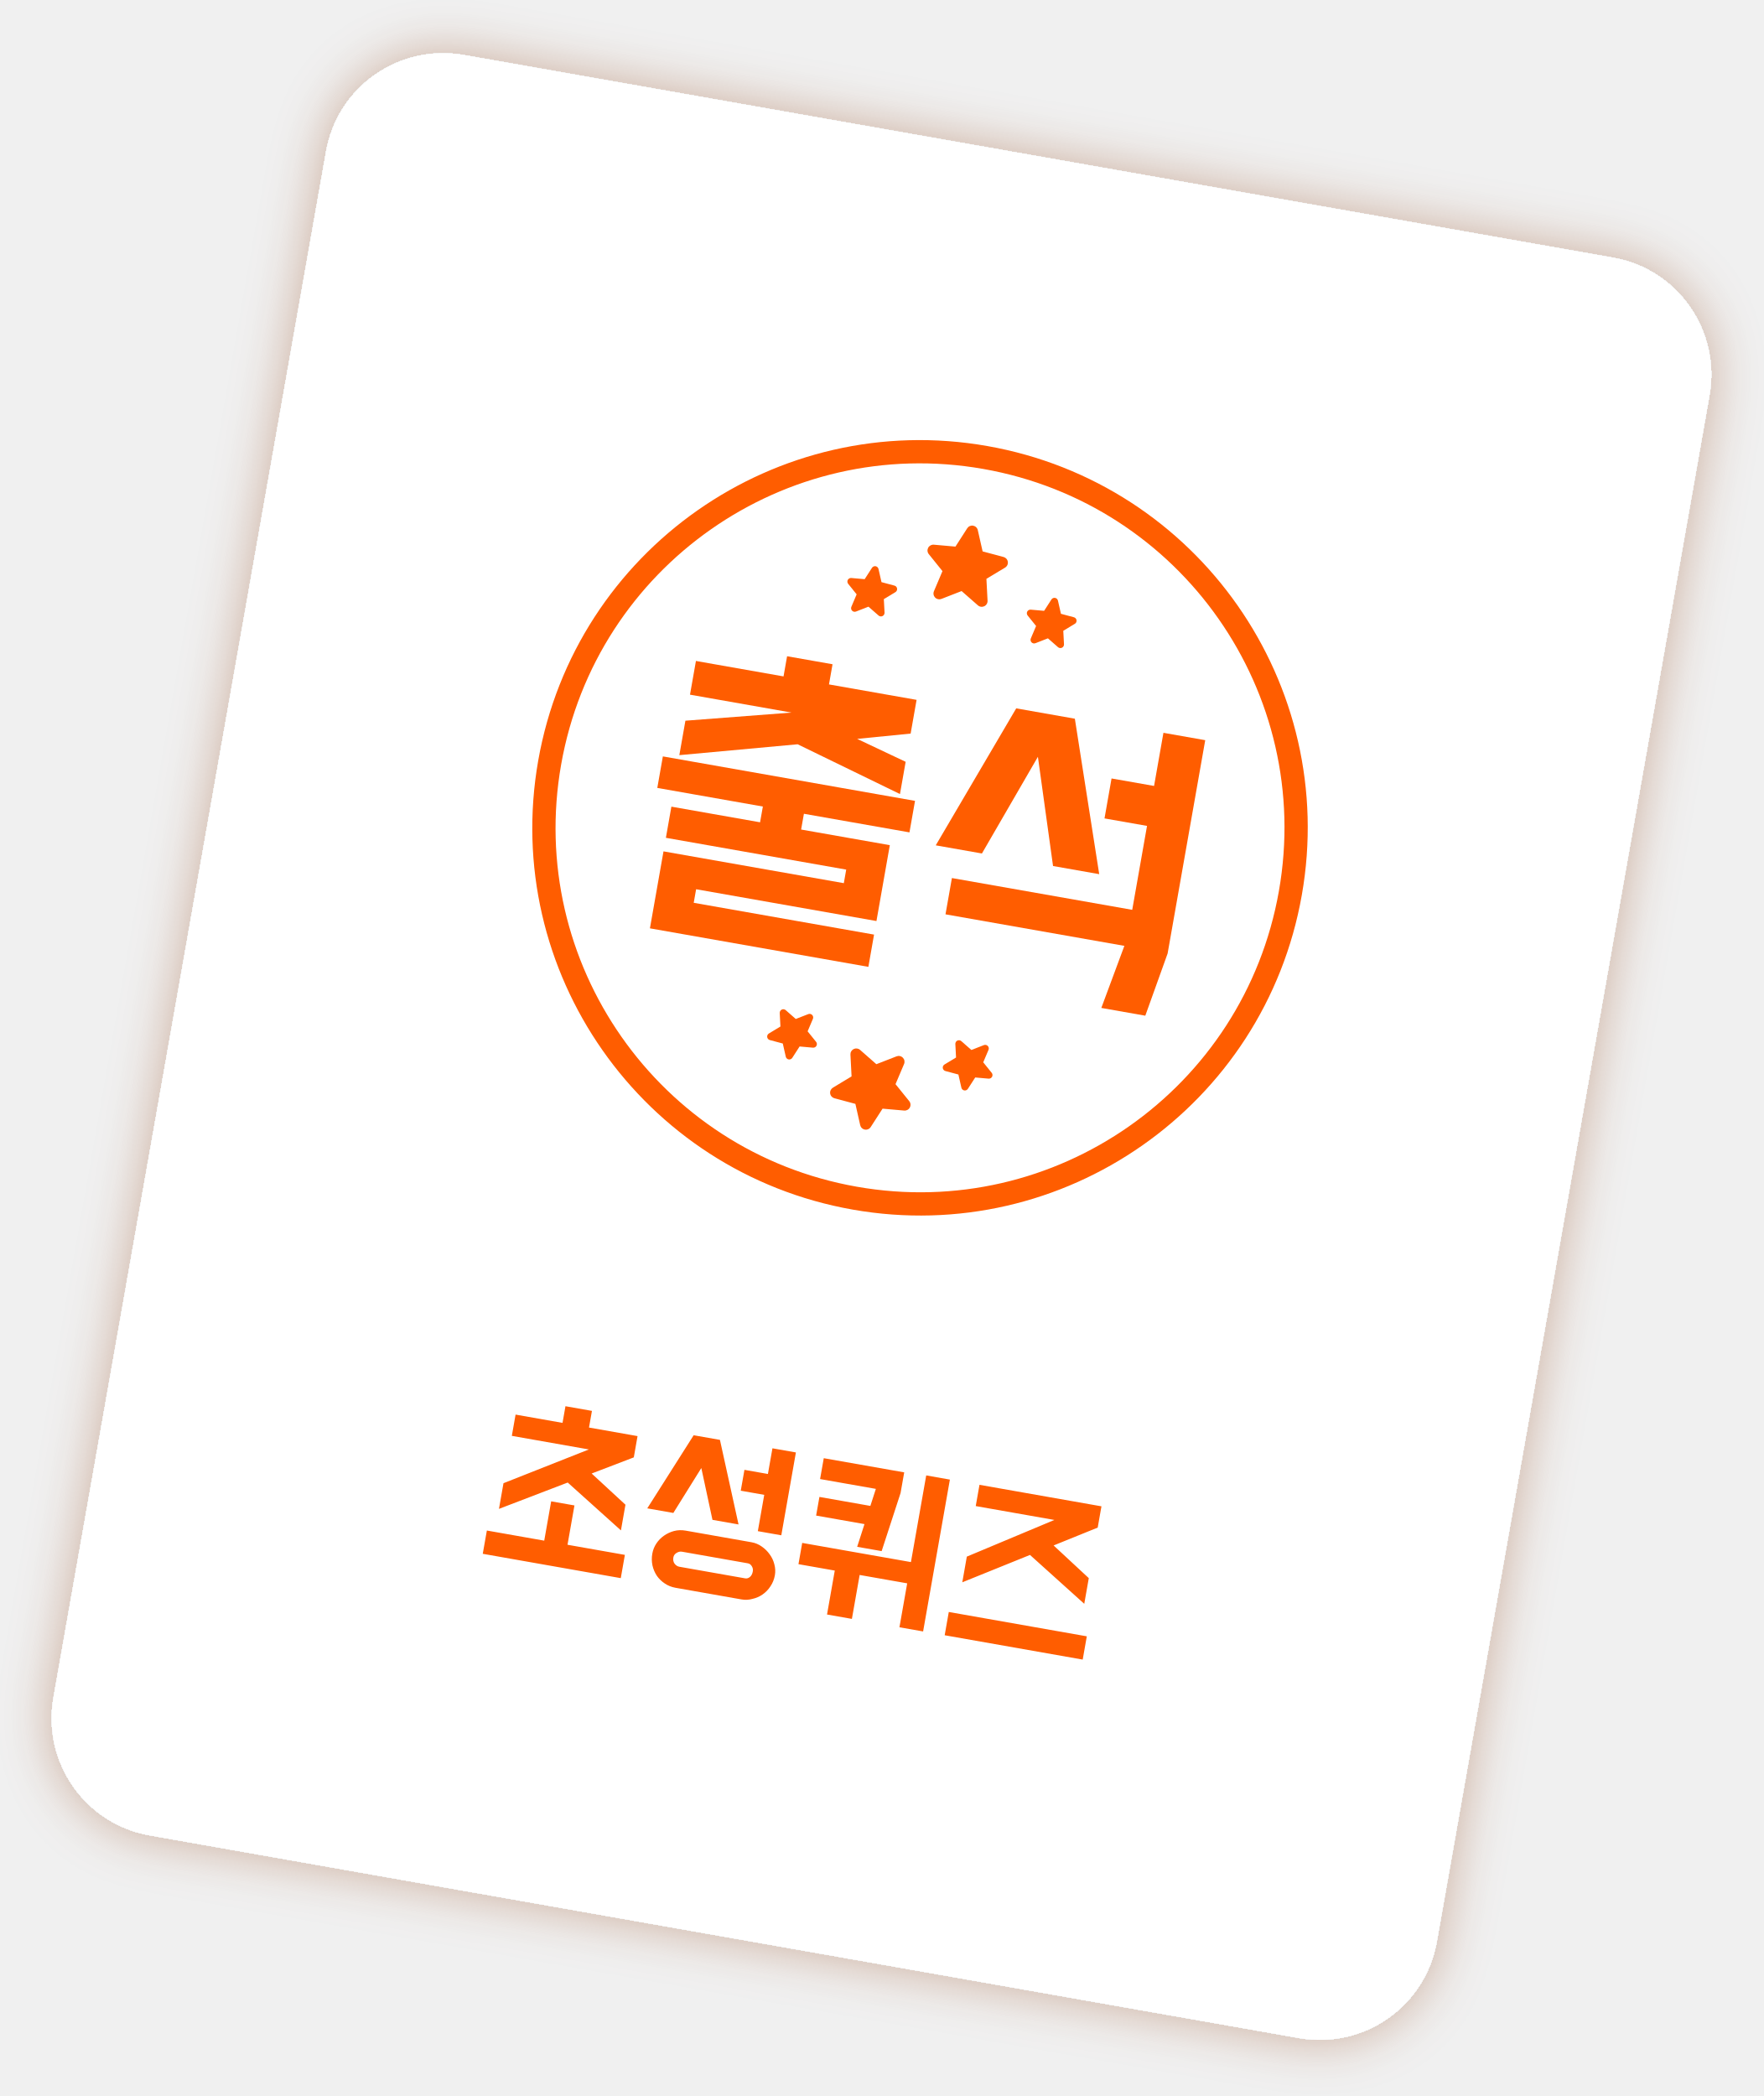
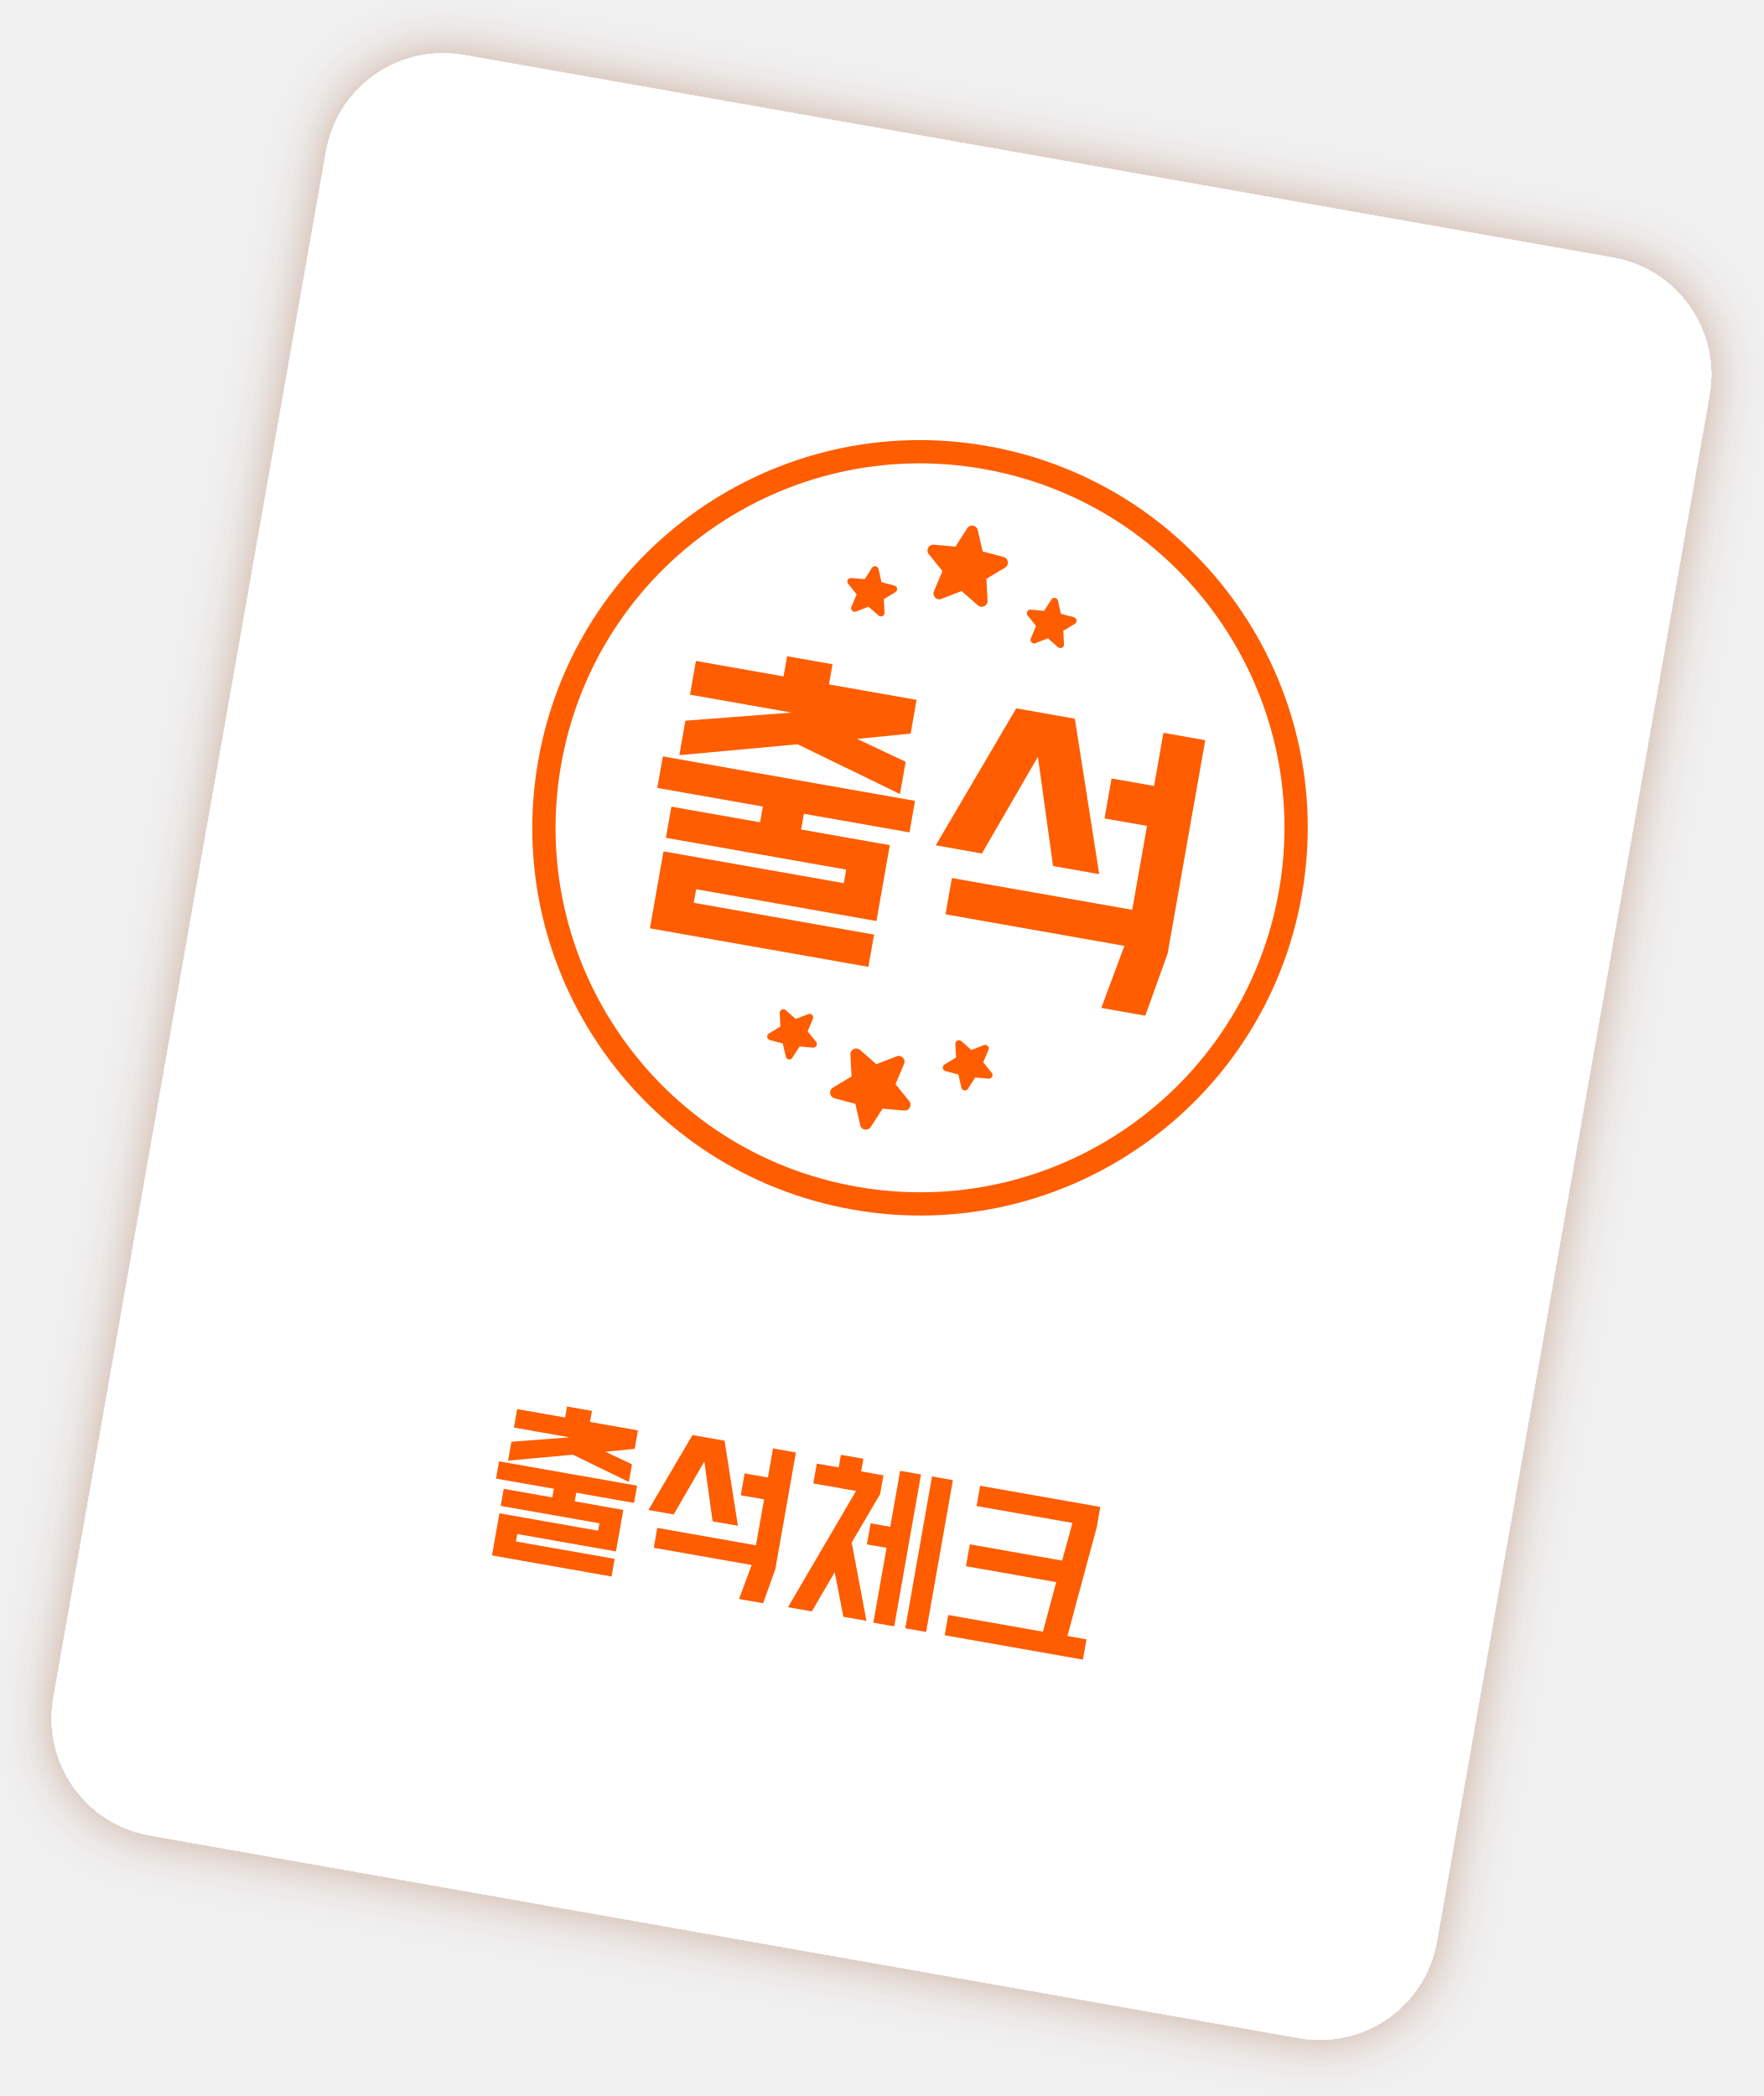
<svg xmlns="http://www.w3.org/2000/svg" width="138" height="164" viewBox="0 0 138 164" fill="none">
  <g filter="url(#filter0_d_894_30836)">
    <rect x="27.133" y="2.694" width="109.904" height="141.448" rx="9.297" transform="rotate(10 27.1328 2.69385)" fill="white" />
    <g clip-path="url(#clip0_894_30836)">
      <rect x="48.119" y="30.687" width="58.846" height="58.846" rx="29.423" transform="rotate(10 48.119 30.687)" stroke="#FF5D00" stroke-width="1.82" />
      <path d="M70.056 46.334L69.155 46.878L69.21 47.935C69.213 47.99 69.199 48.045 69.171 48.093C69.143 48.14 69.102 48.179 69.052 48.203C69.002 48.227 68.947 48.236 68.892 48.229C68.837 48.222 68.785 48.199 68.744 48.162L67.953 47.469L66.975 47.85C66.923 47.87 66.867 47.874 66.812 47.862C66.758 47.85 66.709 47.823 66.671 47.783C66.632 47.743 66.606 47.693 66.597 47.639C66.587 47.584 66.593 47.528 66.615 47.477L67.027 46.504L66.366 45.683C66.331 45.64 66.309 45.588 66.304 45.533C66.298 45.478 66.309 45.422 66.335 45.373C66.361 45.324 66.401 45.284 66.45 45.258C66.499 45.231 66.554 45.22 66.609 45.225L67.655 45.317L68.227 44.429C68.257 44.383 68.299 44.346 68.35 44.324C68.401 44.301 68.457 44.295 68.512 44.304C68.566 44.314 68.617 44.339 68.657 44.378C68.697 44.416 68.725 44.465 68.737 44.519L68.971 45.549L69.985 45.82C70.038 45.834 70.087 45.864 70.124 45.905C70.16 45.947 70.184 45.998 70.192 46.053C70.199 46.108 70.191 46.164 70.167 46.214C70.143 46.264 70.105 46.306 70.057 46.334L70.056 46.334Z" fill="#FF5D00" />
      <path d="M84.097 48.81L83.196 49.355L83.251 50.411C83.254 50.466 83.24 50.521 83.212 50.569C83.184 50.617 83.143 50.655 83.093 50.679C83.043 50.704 82.988 50.713 82.933 50.706C82.878 50.698 82.826 50.675 82.785 50.639L81.994 49.946L81.016 50.327C80.964 50.347 80.908 50.351 80.853 50.339C80.799 50.327 80.75 50.299 80.712 50.26C80.673 50.22 80.647 50.169 80.638 50.115C80.627 50.061 80.634 50.005 80.656 49.954L81.068 48.981L80.407 48.16C80.372 48.117 80.35 48.065 80.345 48.009C80.34 47.954 80.35 47.899 80.376 47.85C80.403 47.801 80.442 47.761 80.491 47.734C80.54 47.708 80.595 47.697 80.65 47.702L81.696 47.794L82.268 46.906C82.297 46.859 82.341 46.822 82.391 46.8C82.442 46.778 82.498 46.771 82.553 46.781C82.607 46.79 82.658 46.816 82.698 46.854C82.738 46.892 82.766 46.942 82.778 46.996L83.012 48.026L84.026 48.297C84.079 48.311 84.128 48.34 84.165 48.382C84.201 48.423 84.225 48.475 84.233 48.53C84.24 48.585 84.232 48.641 84.208 48.691C84.184 48.74 84.146 48.782 84.098 48.811L84.097 48.81Z" fill="#FF5D00" />
      <path d="M78.639 44.412L77.181 45.291L77.27 46.999C77.275 47.089 77.254 47.178 77.208 47.255C77.163 47.332 77.096 47.394 77.016 47.433C76.935 47.472 76.845 47.487 76.756 47.475C76.668 47.464 76.584 47.426 76.517 47.367L75.239 46.247L73.657 46.863C73.574 46.895 73.483 46.902 73.395 46.883C73.308 46.863 73.228 46.819 73.166 46.754C73.104 46.69 73.062 46.609 73.046 46.521C73.03 46.433 73.04 46.342 73.075 46.26L73.742 44.687L72.674 43.36C72.617 43.291 72.582 43.206 72.573 43.117C72.564 43.028 72.582 42.938 72.624 42.859C72.666 42.78 72.731 42.715 72.81 42.672C72.888 42.63 72.978 42.611 73.067 42.619L74.758 42.769L75.681 41.333C75.73 41.258 75.799 41.198 75.881 41.162C75.963 41.126 76.054 41.115 76.142 41.131C76.23 41.147 76.312 41.188 76.376 41.25C76.441 41.311 76.486 41.391 76.506 41.478L76.884 43.144L78.523 43.581C78.61 43.604 78.688 43.652 78.748 43.719C78.807 43.786 78.845 43.869 78.858 43.958C78.87 44.047 78.856 44.137 78.817 44.218C78.779 44.299 78.717 44.366 78.64 44.412L78.639 44.412Z" fill="#FF5D00" />
      <path d="M88.59 71.189L89.748 64.622L86.421 64.036L86.972 60.91L90.299 61.496L91.032 57.338L94.302 57.915L91.359 74.605L89.613 79.472L86.172 78.865L87.975 74.008L73.98 71.541L74.481 68.702L88.59 71.189ZM86.007 68.398L82.394 67.761L81.21 59.214L76.83 66.78L73.217 66.143L79.513 55.425L84.101 56.234L86.007 68.398Z" fill="#FF5D00" />
      <path d="M68.577 72.066L54.467 69.578L54.28 70.639L68.389 73.127L67.945 75.651L50.853 72.637L51.915 66.615L66.024 69.103L66.211 68.042L52.102 65.554L52.532 63.116L59.471 64.34L59.689 63.107L51.43 61.65L51.865 59.184L71.595 62.663L71.16 65.129L62.901 63.673L62.683 64.906L69.623 66.13L68.577 72.066ZM64.863 53.552L71.717 54.76L71.252 57.398L67.068 57.814L70.862 59.607L70.417 62.13L62.411 58.235L53.154 59.086L53.629 56.391L61.931 55.755L53.988 54.354L54.453 51.716L61.307 52.925L61.585 51.347L65.141 51.974L64.863 53.552Z" fill="#FF5D00" />
      <path d="M63.852 81.515L63.191 80.695L63.605 79.721C63.626 79.671 63.633 79.614 63.623 79.56C63.612 79.505 63.587 79.455 63.548 79.415C63.51 79.376 63.461 79.348 63.407 79.336C63.352 79.324 63.296 79.328 63.244 79.348L62.264 79.729L61.475 79.036C61.434 79 61.382 78.977 61.327 78.969C61.272 78.962 61.217 78.971 61.167 78.995C61.117 79.02 61.076 79.058 61.048 79.106C61.02 79.154 61.006 79.209 61.009 79.264L61.064 80.319L60.162 80.864C60.115 80.893 60.077 80.934 60.053 80.984C60.029 81.034 60.02 81.09 60.028 81.145C60.035 81.2 60.059 81.252 60.096 81.293C60.133 81.335 60.181 81.364 60.234 81.378L61.249 81.649L61.482 82.679C61.494 82.733 61.522 82.782 61.562 82.821C61.602 82.859 61.652 82.884 61.707 82.894C61.761 82.904 61.818 82.897 61.868 82.875C61.919 82.853 61.962 82.816 61.992 82.769L62.564 81.881L63.61 81.974C63.665 81.978 63.721 81.967 63.769 81.941C63.818 81.914 63.858 81.874 63.884 81.825C63.91 81.776 63.921 81.721 63.916 81.666C63.91 81.61 63.888 81.558 63.853 81.515L63.852 81.515Z" fill="#FF5D00" />
      <path d="M77.593 83.94L76.932 83.12L77.345 82.146C77.367 82.095 77.373 82.039 77.363 81.985C77.353 81.93 77.327 81.88 77.288 81.84C77.25 81.8 77.201 81.773 77.147 81.761C77.093 81.749 77.036 81.753 76.985 81.773L76.004 82.154L75.216 81.461C75.174 81.425 75.122 81.401 75.067 81.394C75.013 81.387 74.957 81.396 74.907 81.42C74.857 81.445 74.816 81.483 74.788 81.531C74.76 81.578 74.747 81.633 74.75 81.689L74.805 82.744L73.903 83.289C73.855 83.317 73.817 83.359 73.793 83.409C73.769 83.459 73.76 83.515 73.768 83.57C73.775 83.625 73.799 83.676 73.836 83.718C73.873 83.759 73.921 83.789 73.975 83.803L74.989 84.074L75.222 85.104C75.234 85.158 75.262 85.207 75.302 85.246C75.342 85.284 75.393 85.309 75.447 85.319C75.502 85.329 75.558 85.322 75.609 85.299C75.659 85.277 75.702 85.24 75.732 85.194L76.305 84.306L77.35 84.398C77.405 84.403 77.461 84.392 77.51 84.365C77.558 84.339 77.598 84.299 77.624 84.25C77.65 84.201 77.661 84.146 77.656 84.09C77.65 84.035 77.629 83.983 77.594 83.94L77.593 83.94Z" fill="#FF5D00" />
      <path d="M71.138 86.154L70.069 84.829L70.737 83.255C70.772 83.173 70.782 83.082 70.766 82.994C70.75 82.906 70.708 82.825 70.646 82.76C70.584 82.696 70.504 82.651 70.416 82.632C70.329 82.612 70.238 82.619 70.155 82.651L68.57 83.267L67.295 82.147C67.228 82.088 67.144 82.051 67.056 82.039C66.967 82.028 66.877 82.042 66.796 82.081C66.716 82.121 66.649 82.183 66.604 82.26C66.558 82.337 66.537 82.426 66.542 82.515L66.63 84.221L65.172 85.102C65.096 85.148 65.034 85.216 64.995 85.297C64.956 85.377 64.942 85.468 64.955 85.556C64.967 85.645 65.005 85.728 65.065 85.795C65.124 85.862 65.202 85.91 65.289 85.933L66.929 86.371L67.305 88.036C67.325 88.123 67.37 88.203 67.435 88.265C67.499 88.327 67.581 88.368 67.669 88.383C67.757 88.399 67.848 88.388 67.93 88.352C68.012 88.316 68.082 88.257 68.13 88.181L69.055 86.746L70.745 86.895C70.835 86.903 70.924 86.885 71.003 86.842C71.082 86.8 71.146 86.735 71.188 86.656C71.23 86.577 71.248 86.487 71.239 86.398C71.231 86.308 71.196 86.224 71.139 86.154L71.138 86.154Z" fill="#FF5D00" />
    </g>
-     <path d="M46.086 111.697L49.884 112.367L49.591 114.031L46.293 115.294L48.938 117.735L48.584 119.744L44.421 116L39.041 118.061L39.395 116.052L46.075 113.411L40.048 112.348L40.341 110.684L44.014 111.332L44.244 110.029L46.316 110.394L46.086 111.697ZM42.583 120.547L43.126 117.471L44.947 117.792L44.404 120.868L48.893 121.66L48.572 123.48L37.773 121.576L38.094 119.755L42.583 120.547ZM53.364 121.412C53.218 121.386 53.072 121.42 52.926 121.513C52.792 121.597 52.712 121.713 52.687 121.859C52.653 122.047 52.684 122.209 52.779 122.345C52.884 122.482 53.01 122.564 53.157 122.589L58.305 123.497C58.441 123.521 58.566 123.484 58.681 123.385C58.795 123.287 58.869 123.143 58.902 122.955C58.928 122.809 58.903 122.675 58.827 122.553C58.753 122.422 58.648 122.344 58.512 122.32L53.364 121.412ZM58.803 120.672C59.096 120.724 59.362 120.835 59.602 121.007C59.852 121.18 60.058 121.384 60.222 121.618C60.396 121.854 60.518 122.113 60.587 122.394C60.666 122.678 60.68 122.967 60.629 123.26C60.573 123.573 60.458 123.861 60.282 124.121C60.119 124.373 59.915 124.585 59.669 124.757C59.435 124.921 59.172 125.036 58.879 125.103C58.596 125.183 58.307 125.197 58.014 125.145L52.866 124.237C52.542 124.18 52.255 124.065 52.005 123.891C51.763 123.73 51.561 123.533 51.397 123.299C51.235 123.054 51.12 122.786 51.053 122.494C50.988 122.191 50.983 121.882 51.038 121.569C51.09 121.276 51.197 121.008 51.358 120.767C51.519 120.526 51.717 120.323 51.95 120.16C52.184 119.996 52.443 119.874 52.727 119.795C53.021 119.717 53.33 119.707 53.655 119.764L58.803 120.672ZM56.331 112.662L57.786 119.279L55.746 118.919L54.875 114.865L52.685 118.379L50.645 118.02L54.275 112.3L56.331 112.662ZM62.275 113.645L61.132 120.128L59.296 119.804L59.797 116.963L57.96 116.639L58.248 115.007L60.085 115.331L60.439 113.322L62.275 113.645ZM70.982 123.887L67.262 123.232L66.656 126.669L64.71 126.326L65.316 122.888L62.475 122.387L62.768 120.724L71.275 122.224L72.471 115.443L74.323 115.77L72.228 127.651L70.376 127.325L70.982 123.887ZM68.983 121.366L67.068 121.029L67.64 119.252L63.857 118.585L64.115 117.126L68.101 117.829L68.531 116.496L64.167 115.727L64.455 114.095L70.749 115.204L70.464 116.821L68.983 121.366ZM82.499 118.927L76.346 117.842L76.639 116.178L86.182 117.861L85.889 119.525L82.438 120.923L85.191 123.48L84.837 125.489L80.591 121.665L75.294 123.806L75.648 121.797L82.499 118.927ZM85.036 128.033L84.715 129.853L73.916 127.949L74.237 126.128L85.036 128.033Z" fill="#FF5D00" />
+     <path d="M48.196 121.391L40.474 120.029L40.371 120.61L48.093 121.972L47.85 123.353L38.495 121.703L39.077 118.407L46.799 119.769L46.901 119.188L39.179 117.827L39.414 116.492L43.212 117.162L43.332 116.487L38.811 115.69L39.049 114.34L49.848 116.245L49.61 117.594L45.09 116.797L44.971 117.472L48.769 118.142L48.196 121.391ZM46.163 111.258L49.915 111.919L49.66 113.363L47.37 113.591L49.447 114.572L49.203 115.953L44.821 113.821L39.755 114.287L40.015 112.811L44.559 112.464L40.211 111.697L40.466 110.253L44.217 110.914L44.369 110.051L46.316 110.394L46.163 111.258ZM59.149 120.911L59.783 117.317L57.962 116.996L58.264 115.285L60.085 115.606L60.486 113.33L62.275 113.645L60.664 122.78L59.709 125.444L57.826 125.112L58.812 122.454L51.153 121.103L51.427 119.549L59.149 120.911ZM57.736 119.383L55.758 119.034L55.11 114.356L52.713 118.498L50.735 118.149L54.181 112.283L56.692 112.726L57.736 119.383ZM67.38 115.128L69.122 115.435L68.862 116.911L66.641 120.695L67.794 126.821L65.989 126.503L65.309 123.017L63.522 126.084L61.654 125.755L66.98 116.66L63.637 116.07L63.911 114.517L65.622 114.818L65.796 113.829L67.554 114.139L67.38 115.128ZM69.968 127.253L68.335 126.965L69.368 121.111L67.829 120.839L68.12 119.191L69.658 119.463L70.43 115.083L72.063 115.371L69.968 127.253ZM72.463 127.693L70.831 127.405L72.926 115.523L74.558 115.811L72.463 127.693ZM81.604 127.67L82.644 123.791L75.581 122.546L75.883 120.835L83.103 122.108L83.914 119.16L76.411 117.837L76.691 116.252L86.093 117.91L85.813 119.495L83.519 128.008L85.01 128.271L84.731 129.856L73.916 127.949L74.196 126.364L81.604 127.67Z" fill="#FF5D00" />
  </g>
  <defs>
    <filter id="filter0_d_894_30836" x="-1.43" y="-1.306" width="140.797" height="166.384" filterUnits="userSpaceOnUse" color-interpolation-filters="sRGB">
      <feFlood flood-opacity="0" result="BackgroundImageFix" />
      <feColorMatrix in="SourceAlpha" type="matrix" values="0 0 0 0 0 0 0 0 0 0 0 0 0 0 0 0 0 0 127 0" result="hardAlpha" />
      <feOffset />
      <feGaussianBlur stdDeviation="2" />
      <feComposite in2="hardAlpha" operator="out" />
      <feColorMatrix type="matrix" values="0 0 0 0 0.537 0 0 0 0 0.196 0 0 0 0 0 0 0 0 0.35 0" />
      <feBlend mode="normal" in2="BackgroundImageFix" result="effect1_dropShadow_894_30836" />
      <feBlend mode="normal" in="SourceGraphic" in2="effect1_dropShadow_894_30836" result="shape" />
    </filter>
    <clipPath id="clip0_894_30836">
      <rect x="45.414" y="26.821" width="65.519" height="65.519" rx="32.76" transform="rotate(10 45.4141 26.8213)" fill="white" />
    </clipPath>
  </defs>
</svg>
